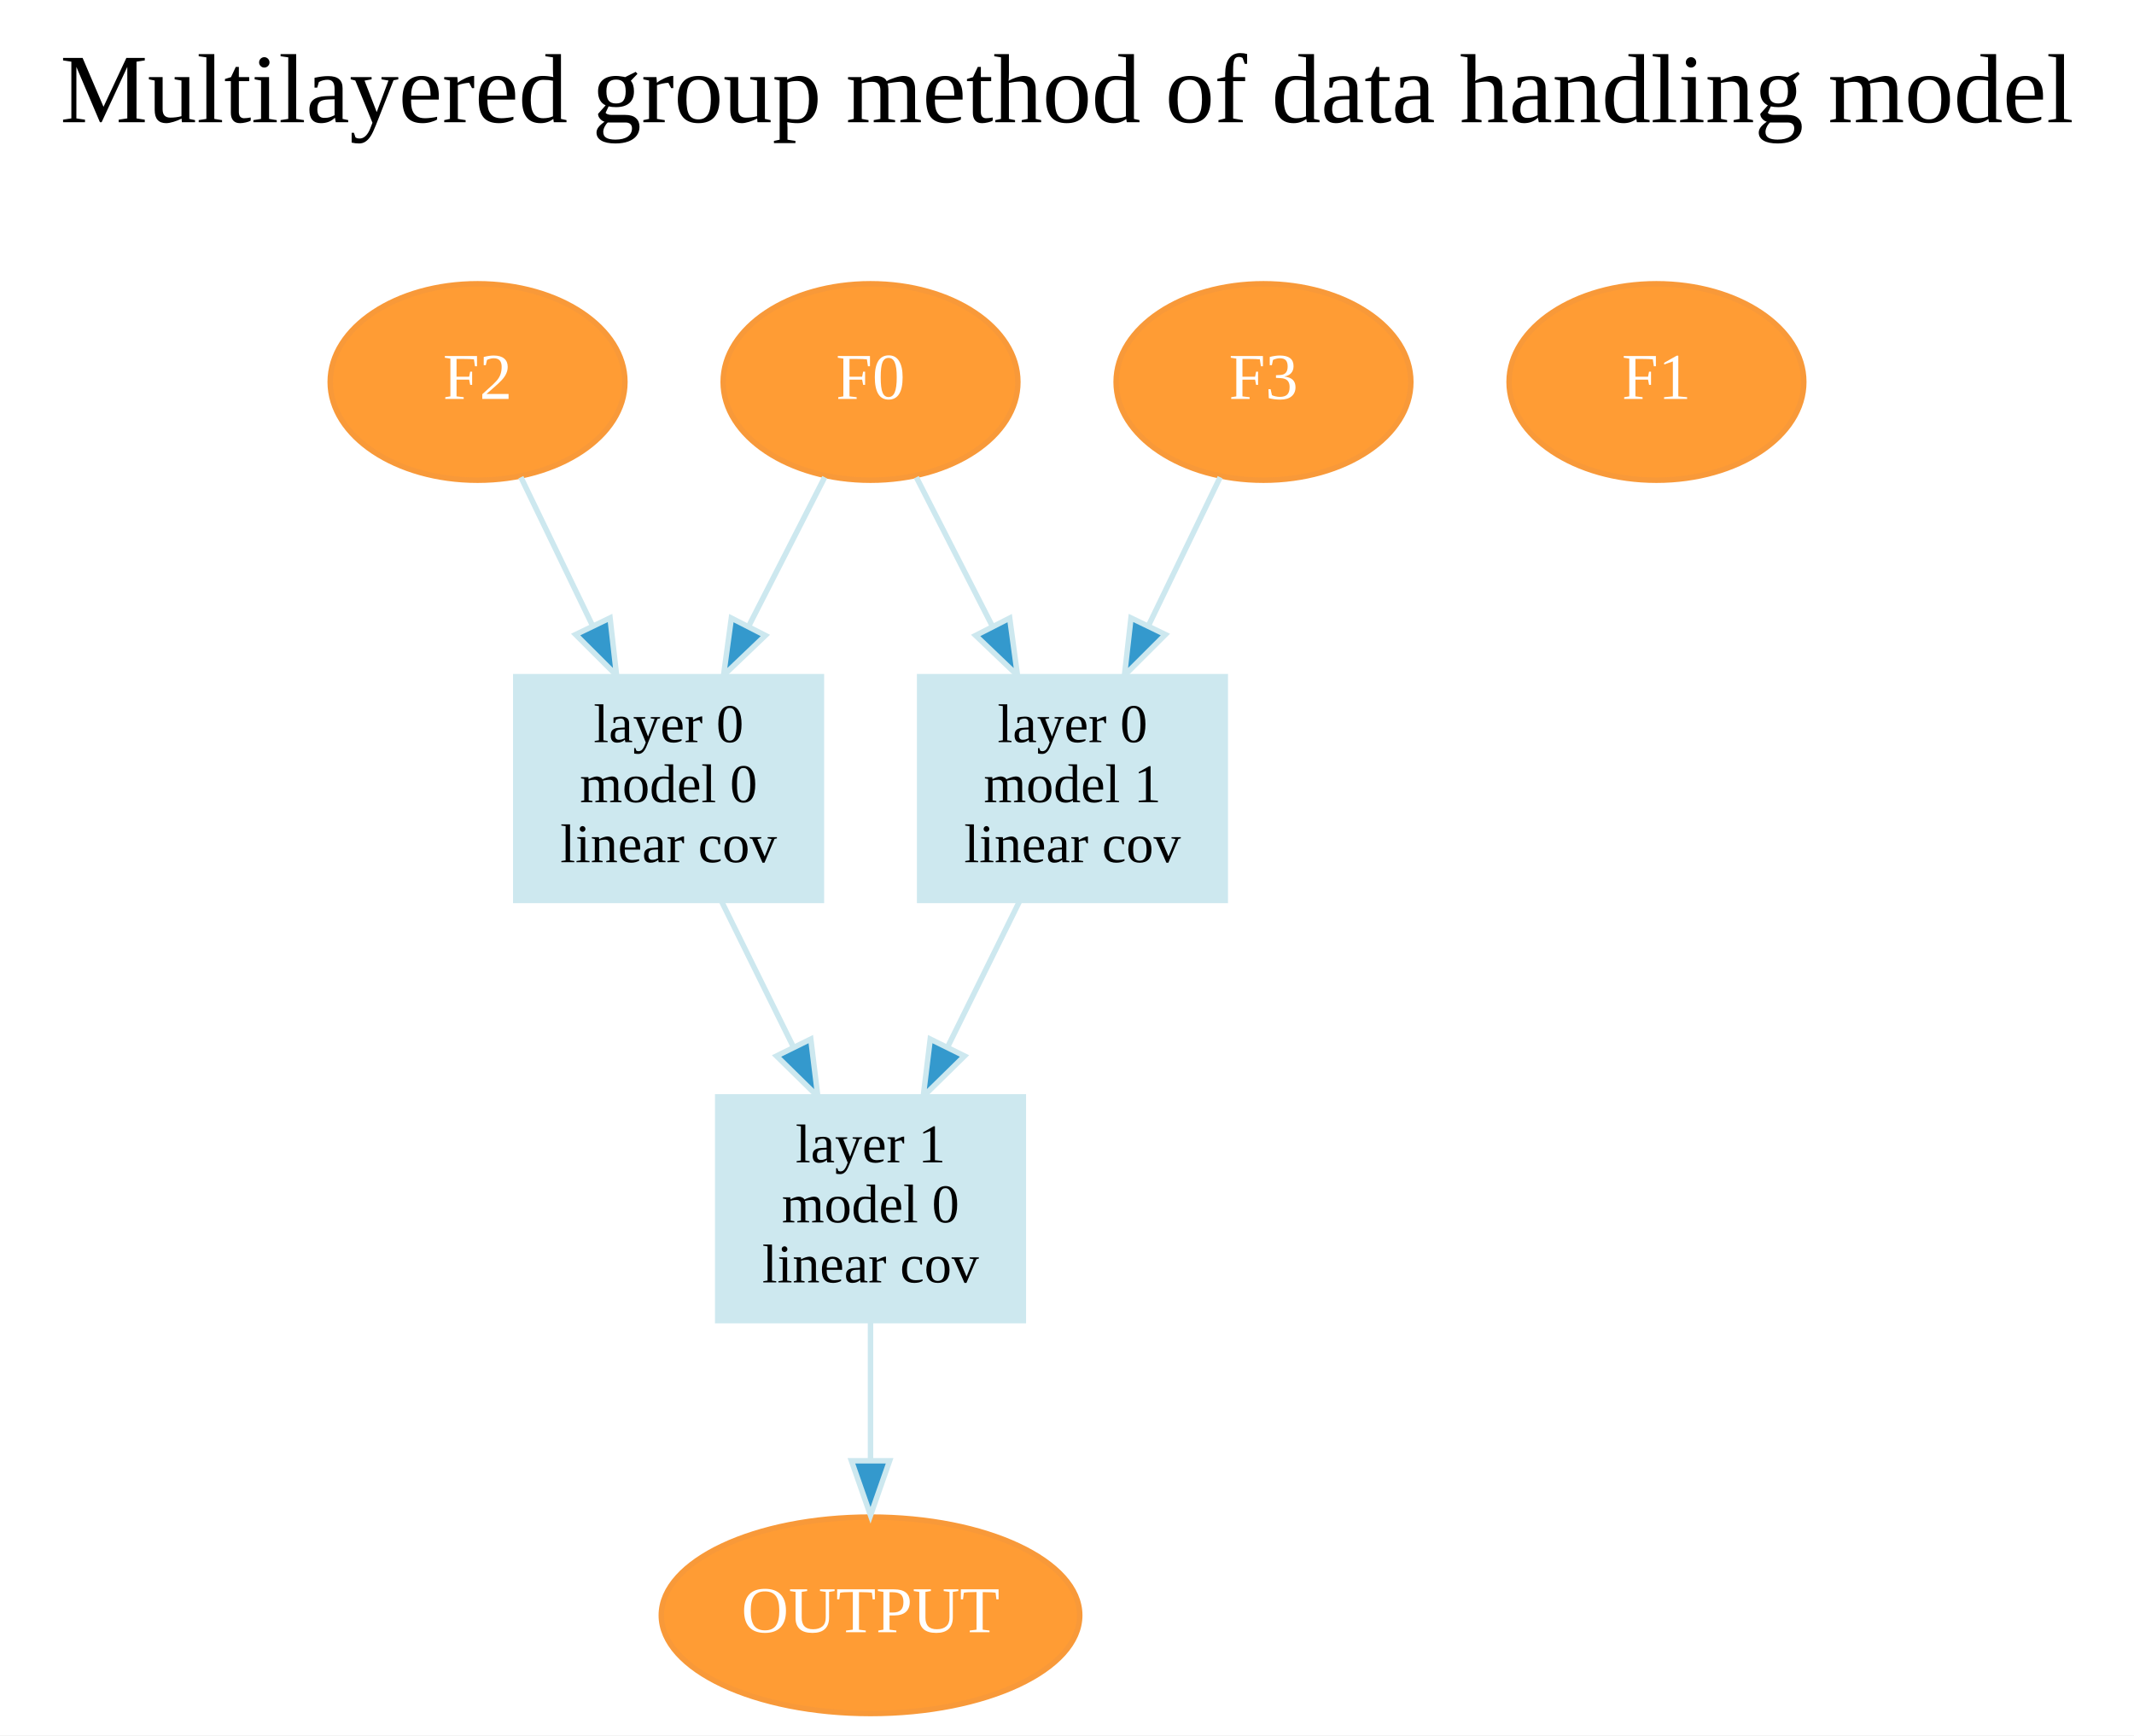
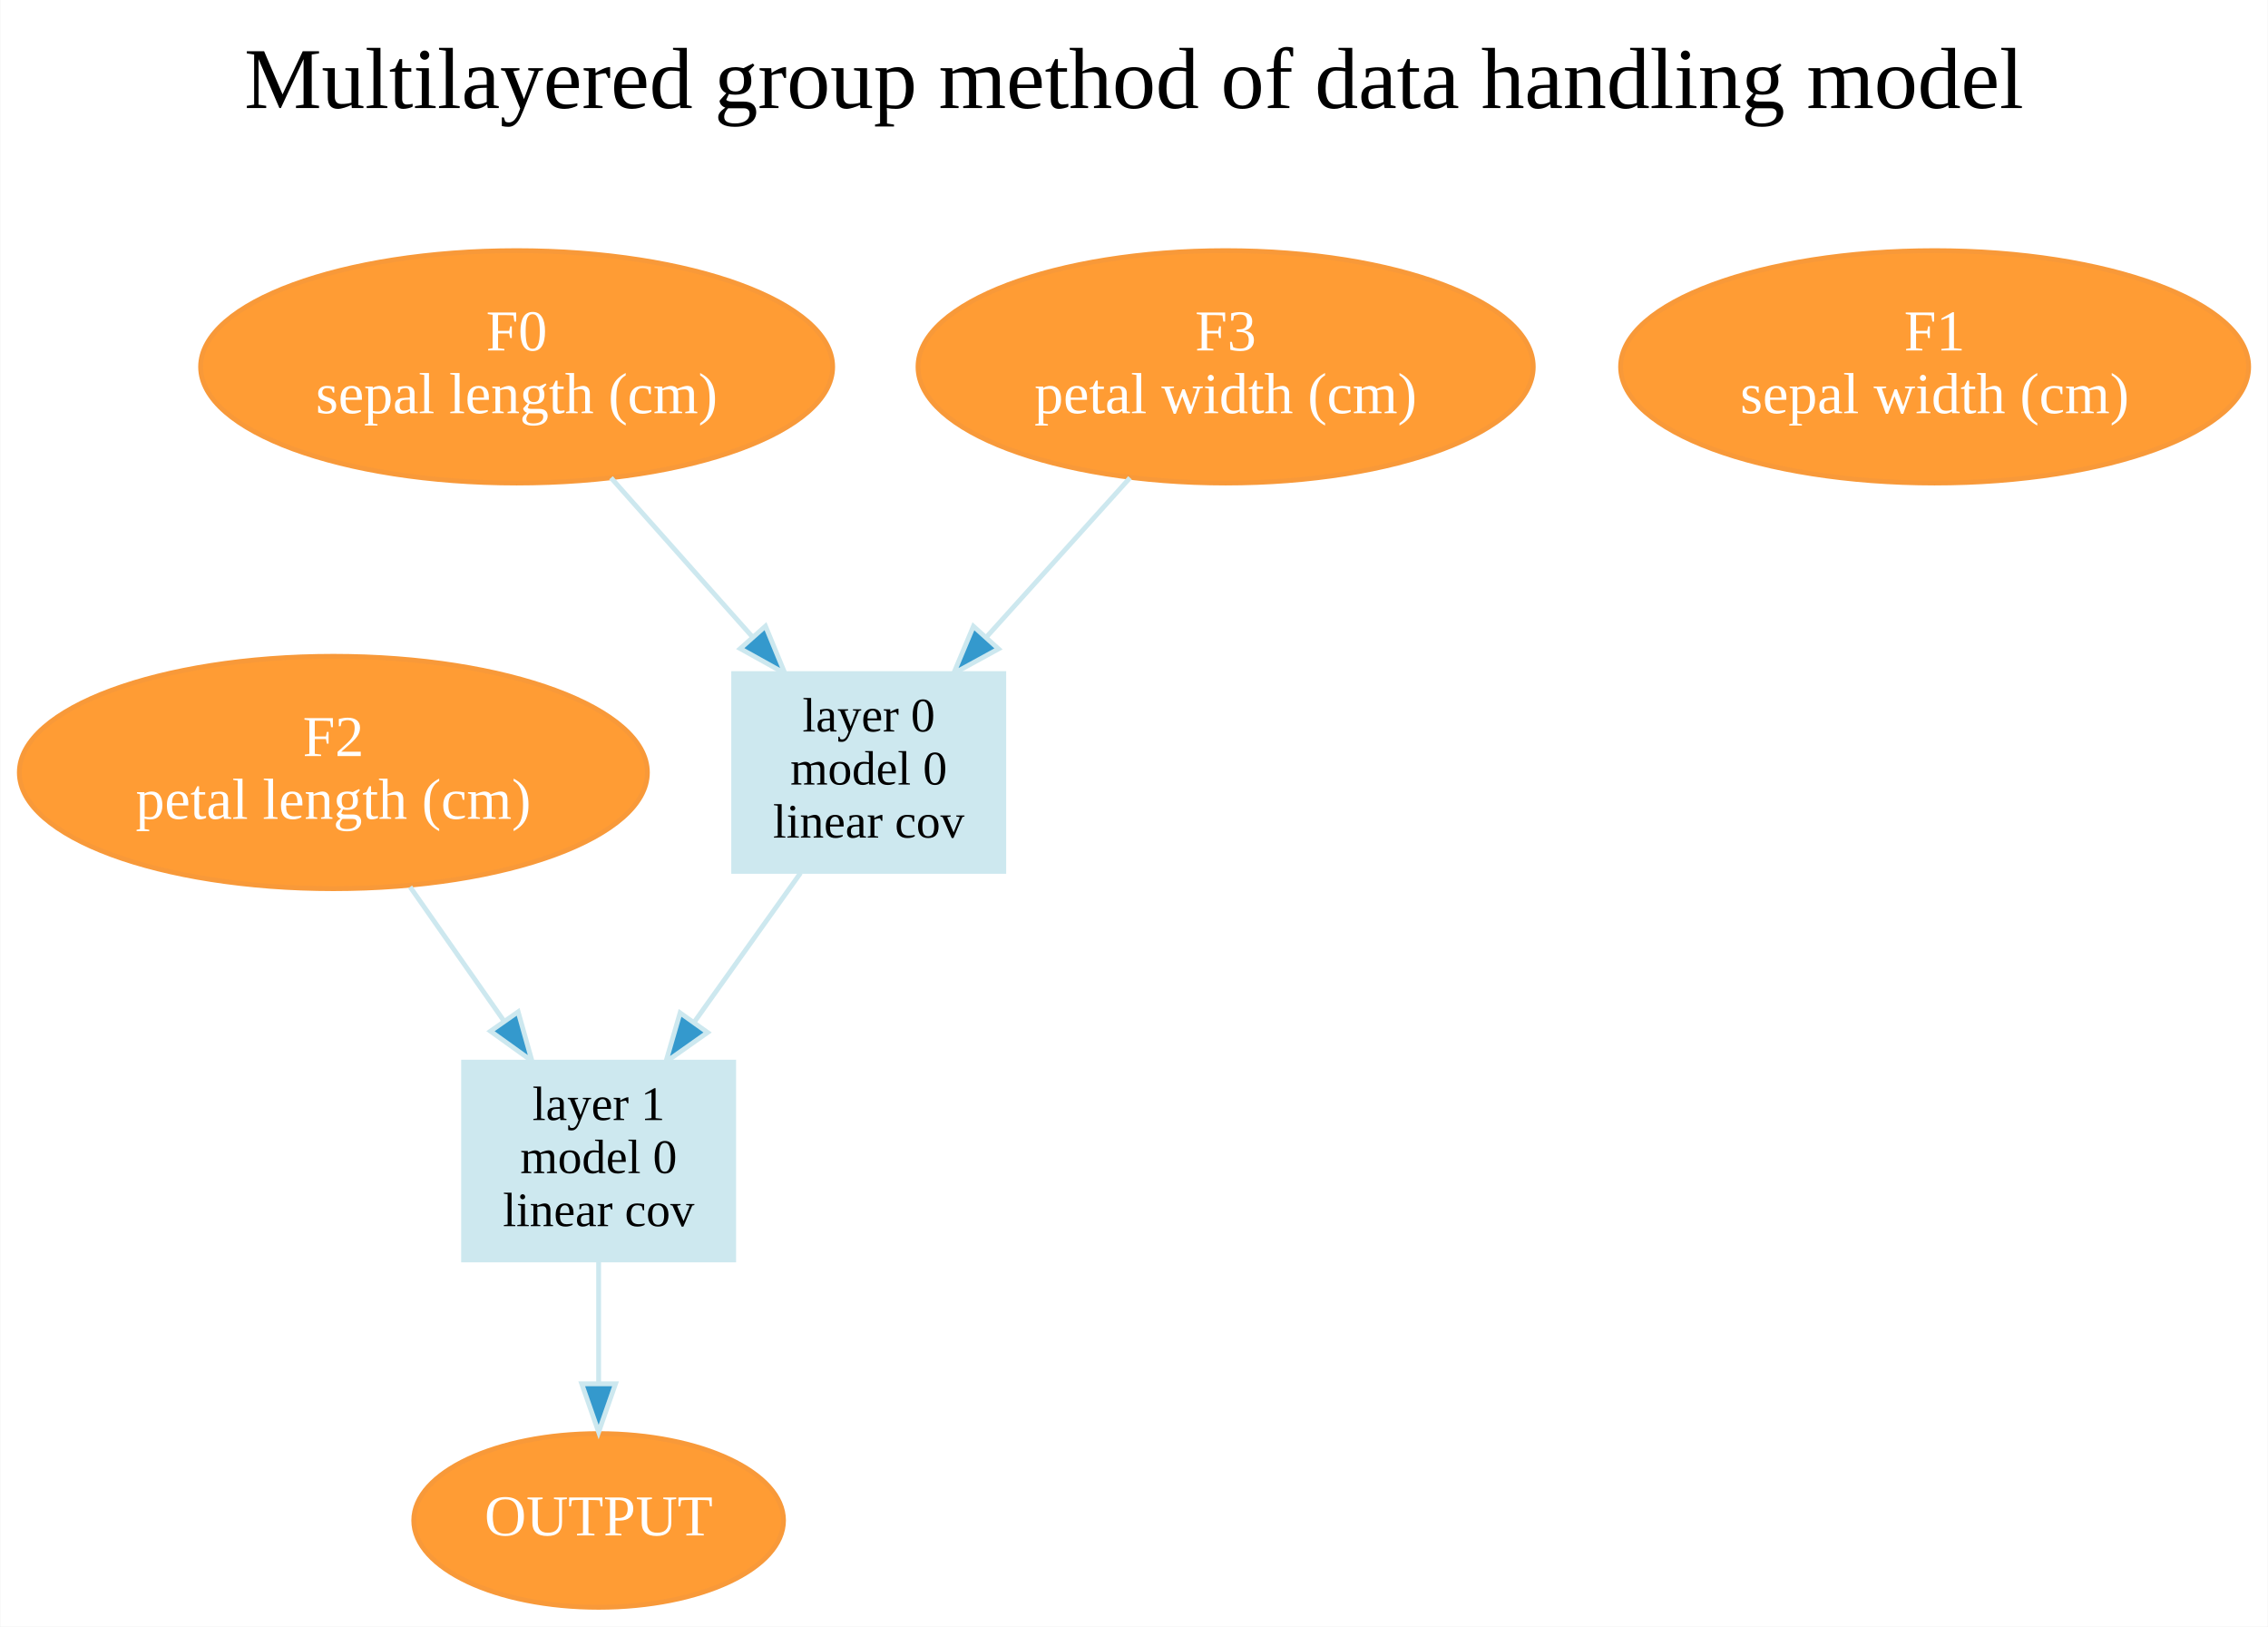
- <svg xmlns="http://www.w3.org/2000/svg" width="391pt" height="318pt" viewBox="0.00 0.00 391.00 318.00">
-   <g id="graph0" class="graph" transform="scale(1 1) rotate(0) translate(4 314)">
-     <polygon fill="white" stroke="none" points="-4,4 -4,-314 387,-314 387,4 -4,4" />
-     <text text-anchor="middle" x="191.5" y="-291.6" font-family="Times New Roman,serif" font-size="18.00">Multilayered group method of data handling model</text>
-     <text text-anchor="middle" x="191.5" y="-271.6" font-family="Times New Roman,serif" font-size="18.00"> </text>
+ <svg xmlns="http://www.w3.org/2000/svg" width="470pt" height="337pt" viewBox="0.00 0.00 470.11 337.17">
+   <g id="graph0" class="graph" transform="scale(1 1) rotate(0) translate(4 333.167)">
+     <polygon fill="white" stroke="none" points="-4,4 -4,-333.167 466.108,-333.167 466.108,4 -4,4" />
+     <text text-anchor="middle" x="231.054" y="-310.767" font-family="Times New Roman,serif" font-size="18.00">Multilayered group method of data handling model</text>
+     <text text-anchor="middle" x="231.054" y="-290.767" font-family="Times New Roman,serif" font-size="18.00"> </text>
    <g id="node1" class="node">
-       <ellipse fill="#ff9c34" stroke="#f89939" cx="155.5" cy="-18" rx="38.334" ry="18" />
-       <text text-anchor="middle" x="155.5" y="-14.9" font-family="Times New Roman,serif" font-size="12.00" fill="white">OUTPUT</text>
+       <ellipse fill="#ff9c34" stroke="#f89939" cx="120.054" cy="-18" rx="38.334" ry="18" />
+       <text text-anchor="middle" x="120.054" y="-14.9" font-family="Times New Roman,serif" font-size="12.00" fill="white">OUTPUT</text>
    </g>
    <g id="node2" class="node">
-       <ellipse fill="#ff9c34" stroke="#f89939" cx="155.5" cy="-244" rx="27" ry="18" />
-       <text text-anchor="middle" x="155.5" y="-240.9" font-family="Times New Roman,serif" font-size="12.00" fill="white">F0</text>
+       <ellipse fill="#ff9c34" stroke="#f89939" cx="103.054" cy="-257.125" rx="65.523" ry="24.083" />
+       <text text-anchor="middle" x="103.054" y="-260.525" font-family="Times New Roman,serif" font-size="12.00" fill="white">F0</text>
+       <text text-anchor="middle" x="103.054" y="-247.525" font-family="Times New Roman,serif" font-size="12.00" fill="white">sepal length (cm)</text>
    </g>
    <g id="node6" class="node">
-       <polygon fill="#cde8ef" stroke="#cde8ef" points="146.5,-190 90.5,-190 90.5,-149 146.5,-149 146.5,-190" />
-       <text text-anchor="middle" x="118.5" y="-178" font-family="Times New Roman,serif" font-size="10.00">layer 0</text>
-       <text text-anchor="middle" x="118.5" y="-167" font-family="Times New Roman,serif" font-size="10.00">model 0</text>
-       <text text-anchor="middle" x="118.5" y="-156" font-family="Times New Roman,serif" font-size="10.00">linear cov</text>
+       <polygon fill="#cde8ef" stroke="#cde8ef" points="204.054,-193.542 148.054,-193.542 148.054,-152.542 204.054,-152.542 204.054,-193.542" />
+       <text text-anchor="middle" x="176.054" y="-181.542" font-family="Times New Roman,serif" font-size="10.00">layer 0</text>
+       <text text-anchor="middle" x="176.054" y="-170.542" font-family="Times New Roman,serif" font-size="10.00">model 0</text>
+       <text text-anchor="middle" x="176.054" y="-159.542" font-family="Times New Roman,serif" font-size="10.00">linear cov</text>
    </g>
    <g id="edge1" class="edge">
-       <path fill="none" stroke="#cde8ef" d="M147.104,-226.549C142.978,-218.465 137.886,-208.485 133.146,-199.198" />
-       <polygon fill="#3499cd" stroke="#cde8ef" points="136.236,-197.554 128.573,-190.238 130.001,-200.736 136.236,-197.554" />
+       <path fill="none" stroke="#cde8ef" d="M122.616,-234.128C131.656,-223.963 142.477,-211.796 152.01,-201.077" />
+       <polygon fill="#3499cd" stroke="#cde8ef" points="154.65,-203.376 158.68,-193.577 149.419,-198.724 154.65,-203.376" />
+     </g>
+     <g id="node3" class="node">
+       <ellipse fill="#ff9c34" stroke="#f89939" cx="397.054" cy="-257.125" rx="65.108" ry="24.083" />
+       <text text-anchor="middle" x="397.054" y="-260.525" font-family="Times New Roman,serif" font-size="12.00" fill="white">F1</text>
+       <text text-anchor="middle" x="397.054" y="-247.525" font-family="Times New Roman,serif" font-size="12.00" fill="white">sepal width (cm)</text>
+     </g>
+     <g id="node4" class="node">
+       <ellipse fill="#ff9c34" stroke="#f89939" cx="65.054" cy="-173.042" rx="65.108" ry="24.083" />
+       <text text-anchor="middle" x="65.054" y="-176.442" font-family="Times New Roman,serif" font-size="12.00" fill="white">F2</text>
+       <text text-anchor="middle" x="65.054" y="-163.442" font-family="Times New Roman,serif" font-size="12.00" fill="white">petal length (cm)</text>
    </g>
    <g id="node7" class="node">
-       <polygon fill="#cde8ef" stroke="#cde8ef" points="220.5,-190 164.5,-190 164.5,-149 220.5,-149 220.5,-190" />
-       <text text-anchor="middle" x="192.5" y="-178" font-family="Times New Roman,serif" font-size="10.00">layer 0</text>
-       <text text-anchor="middle" x="192.5" y="-167" font-family="Times New Roman,serif" font-size="10.00">model 1</text>
-       <text text-anchor="middle" x="192.5" y="-156" font-family="Times New Roman,serif" font-size="10.00">linear cov</text>
+       <polygon fill="#cde8ef" stroke="#cde8ef" points="148.054,-113 92.054,-113 92.054,-72 148.054,-72 148.054,-113" />
+       <text text-anchor="middle" x="120.054" y="-101" font-family="Times New Roman,serif" font-size="10.00">layer 1</text>
+       <text text-anchor="middle" x="120.054" y="-90" font-family="Times New Roman,serif" font-size="10.00">model 0</text>
+       <text text-anchor="middle" x="120.054" y="-79" font-family="Times New Roman,serif" font-size="10.00">linear cov</text>
+     </g>
+     <g id="edge4" class="edge">
+       <path fill="none" stroke="#cde8ef" d="M80.962,-149.324C87.021,-140.672 93.998,-130.708 100.366,-121.615" />
+       <polygon fill="#3499cd" stroke="#cde8ef" points="103.366,-123.433 106.235,-113.234 97.632,-119.417 103.366,-123.433" />
+     </g>
+     <g id="node5" class="node">
+       <ellipse fill="#ff9c34" stroke="#f89939" cx="250.054" cy="-257.125" rx="63.779" ry="24.083" />
+       <text text-anchor="middle" x="250.054" y="-260.525" font-family="Times New Roman,serif" font-size="12.00" fill="white">F3</text>
+       <text text-anchor="middle" x="250.054" y="-247.525" font-family="Times New Roman,serif" font-size="12.00" fill="white">petal width (cm)</text>
+     </g>
+     <g id="edge2" class="edge">
+       <path fill="none" stroke="#cde8ef" d="M230.223,-234.128C221.059,-223.963 210.09,-211.796 200.427,-201.077" />
+       <polygon fill="#3499cd" stroke="#cde8ef" points="202.961,-198.661 193.666,-193.577 197.762,-203.348 202.961,-198.661" />
    </g>
    <g id="edge3" class="edge">
-       <path fill="none" stroke="#cde8ef" d="M163.896,-226.549C168.022,-218.465 173.114,-208.485 177.854,-199.198" />
-       <polygon fill="#3499cd" stroke="#cde8ef" points="180.999,-200.736 182.427,-190.238 174.764,-197.554 180.999,-200.736" />
-     </g>
-     <g id="node3" class="node">
-       <ellipse fill="#ff9c34" stroke="#f89939" cx="299.5" cy="-244" rx="27" ry="18" />
-       <text text-anchor="middle" x="299.5" y="-240.9" font-family="Times New Roman,serif" font-size="12.00" fill="white">F1</text>
-     </g>
-     <g id="node4" class="node">
-       <ellipse fill="#ff9c34" stroke="#f89939" cx="83.5" cy="-244" rx="27" ry="18" />
-       <text text-anchor="middle" x="83.5" y="-240.9" font-family="Times New Roman,serif" font-size="12.00" fill="white">F2</text>
-     </g>
-     <g id="edge2" class="edge">
-       <path fill="none" stroke="#cde8ef" d="M91.442,-226.549C95.304,-218.549 100.062,-208.693 104.505,-199.489" />
-       <polygon fill="#3499cd" stroke="#cde8ef" points="107.776,-200.765 108.971,-190.238 101.472,-197.721 107.776,-200.765" />
-     </g>
-     <g id="node5" class="node">
-       <ellipse fill="#ff9c34" stroke="#f89939" cx="227.5" cy="-244" rx="27" ry="18" />
-       <text text-anchor="middle" x="227.5" y="-240.9" font-family="Times New Roman,serif" font-size="12.00" fill="white">F3</text>
-     </g>
-     <g id="edge4" class="edge">
-       <path fill="none" stroke="#cde8ef" d="M219.558,-226.549C215.696,-218.549 210.938,-208.693 206.495,-199.489" />
-       <polygon fill="#3499cd" stroke="#cde8ef" points="209.528,-197.721 202.029,-190.238 203.224,-200.765 209.528,-197.721" />
-     </g>
-     <g id="node8" class="node">
-       <polygon fill="#cde8ef" stroke="#cde8ef" points="183.5,-113 127.5,-113 127.5,-72 183.5,-72 183.5,-113" />
-       <text text-anchor="middle" x="155.5" y="-101" font-family="Times New Roman,serif" font-size="10.00">layer 1</text>
-       <text text-anchor="middle" x="155.5" y="-90" font-family="Times New Roman,serif" font-size="10.00">model 0</text>
-       <text text-anchor="middle" x="155.5" y="-79" font-family="Times New Roman,serif" font-size="10.00">linear cov</text>
+       <path fill="none" stroke="#cde8ef" d="M161.923,-152.222C155.24,-142.849 147.147,-131.499 139.864,-121.285" />
+       <polygon fill="#3499cd" stroke="#cde8ef" points="142.642,-119.151 133.986,-113.041 136.942,-123.215 142.642,-119.151" />
    </g>
    <g id="edge5" class="edge">
-       <path fill="none" stroke="#cde8ef" d="M128.221,-148.795C132.215,-140.699 136.92,-131.163 141.287,-122.311" />
-       <polygon fill="#3499cd" stroke="#cde8ef" points="144.558,-123.59 145.844,-113.074 138.28,-120.493 144.558,-123.59" />
-     </g>
-     <g id="edge6" class="edge">
-       <path fill="none" stroke="#cde8ef" d="M182.779,-148.795C178.785,-140.699 174.08,-131.163 169.713,-122.311" />
-       <polygon fill="#3499cd" stroke="#cde8ef" points="172.72,-120.493 165.156,-113.074 166.442,-123.59 172.72,-120.493" />
-     </g>
-     <g id="edge7" class="edge">
-       <path fill="none" stroke="#cde8ef" d="M155.5,-71.689C155.5,-63.907 155.5,-54.842 155.5,-46.447" />
-       <polygon fill="#3499cd" stroke="#cde8ef" points="159,-46.319 155.5,-36.319 152,-46.319 159,-46.319" />
+       <path fill="none" stroke="#cde8ef" d="M120.054,-71.689C120.054,-63.907 120.054,-54.842 120.054,-46.447" />
+       <polygon fill="#3499cd" stroke="#cde8ef" points="123.554,-46.319 120.054,-36.319 116.554,-46.319 123.554,-46.319" />
    </g>
  </g>
</svg>
